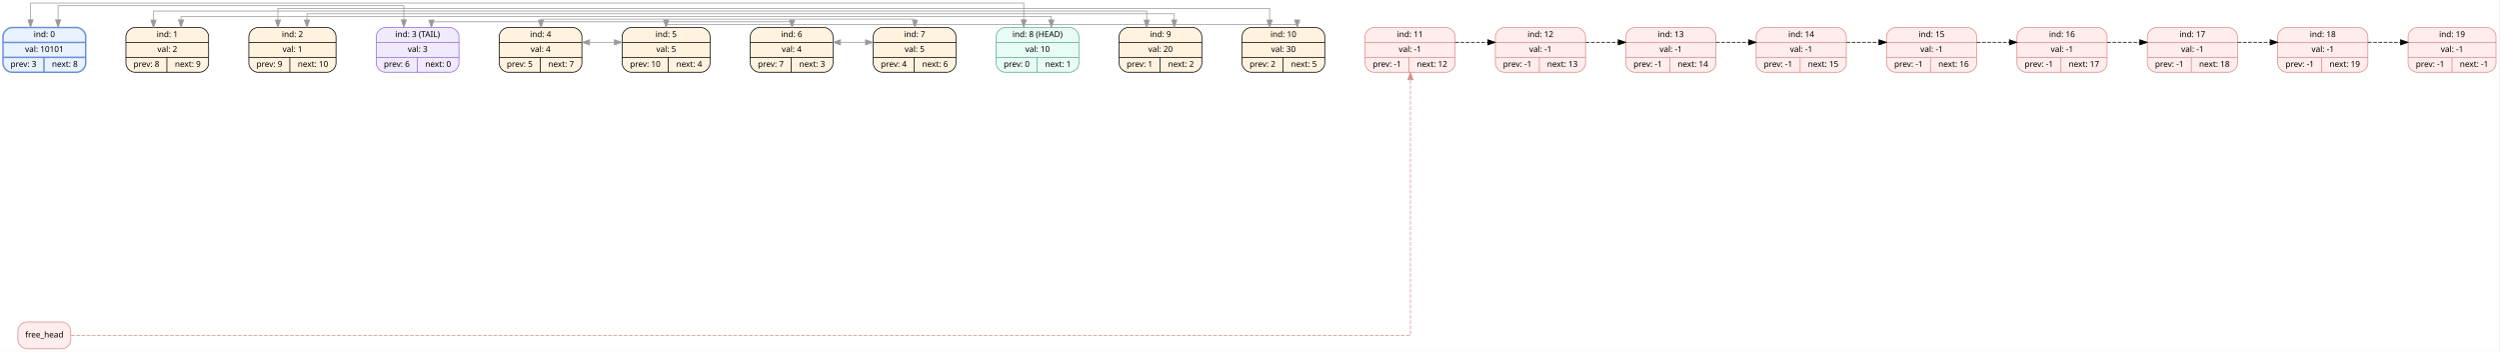
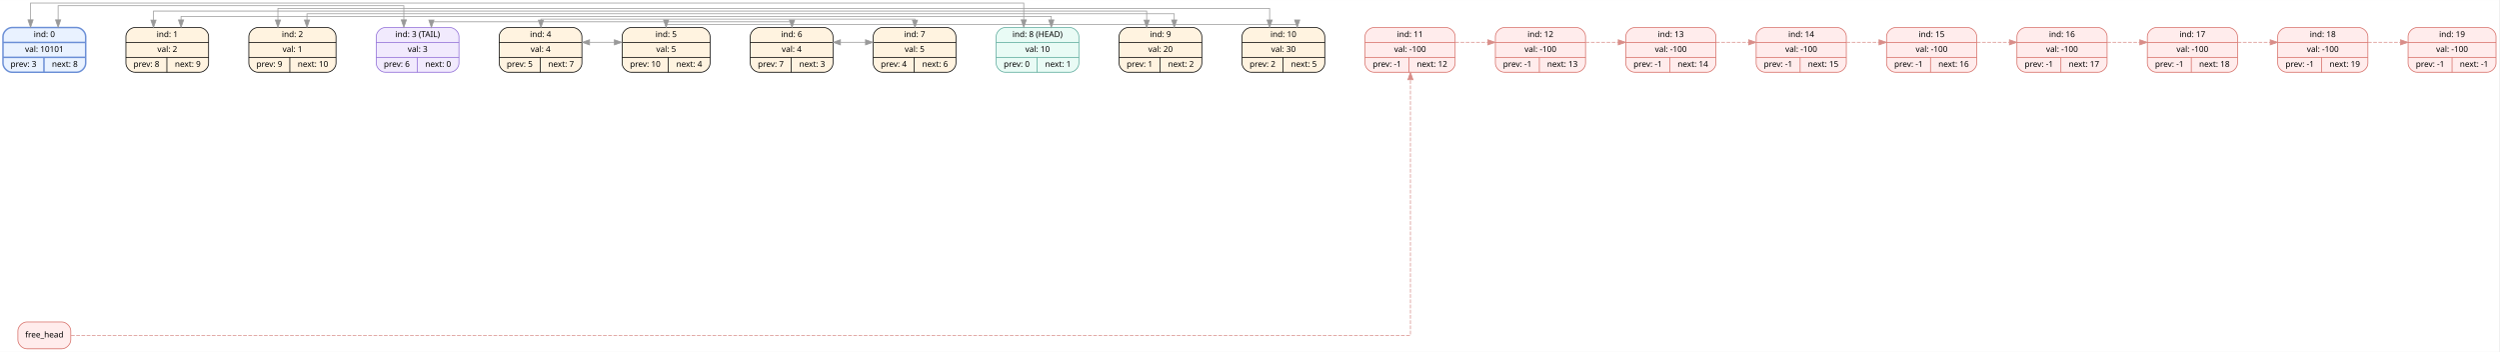
<svg xmlns="http://www.w3.org/2000/svg" width="3354pt" height="472pt" viewBox="0.00 0.00 3354.00 471.90">
  <g id="graph0" class="graph" transform="scale(1 1) rotate(0) translate(4 467.9)">
    <polygon fill="white" stroke="transparent" points="-4,4 -4,-467.9 3350,-467.9 3350,4 -4,4" />
    <g id="node1" class="node">
      <path fill="#e9f2ff" stroke="#6b8fd6" stroke-width="2" d="M12,-371C12,-371 99,-371 99,-371 105,-371 111,-377 111,-383 111,-383 111,-419 111,-419 111,-425 105,-431 99,-431 99,-431 12,-431 12,-431 6,-431 0,-425 0,-419 0,-419 0,-383 0,-383 0,-377 6,-371 12,-371" />
      <text text-anchor="middle" x="55.5" y="-418.2" font-family="Fira Mono" font-size="11.00">ind: 0</text>
      <polyline fill="none" stroke="#6b8fd6" stroke-width="2" points="0,-411 111,-411 " />
      <text text-anchor="middle" x="55.5" y="-398.2" font-family="Fira Mono" font-size="11.00">val: 10101</text>
      <polyline fill="none" stroke="#6b8fd6" stroke-width="2" points="0,-391 111,-391 " />
      <text text-anchor="middle" x="27.5" y="-378.2" font-family="Fira Mono" font-size="11.00">prev: 3</text>
      <polyline fill="none" stroke="#6b8fd6" stroke-width="2" points="55,-371 55,-391 " />
      <text text-anchor="middle" x="83" y="-378.2" font-family="Fira Mono" font-size="11.00">next: 8</text>
    </g>
    <g id="node2" class="node">
      <path fill="#fff3e0" stroke="#000000" d="M177,-371C177,-371 264,-371 264,-371 270,-371 276,-377 276,-383 276,-383 276,-419 276,-419 276,-425 270,-431 264,-431 264,-431 177,-431 177,-431 171,-431 165,-425 165,-419 165,-419 165,-383 165,-383 165,-377 171,-371 177,-371" />
      <text text-anchor="middle" x="220.5" y="-418.2" font-family="Fira Mono" font-size="11.00">ind: 1</text>
      <polyline fill="none" stroke="#000000" points="165,-411 276,-411 " />
      <text text-anchor="middle" x="220.5" y="-398.2" font-family="Fira Mono" font-size="11.00">val: 2</text>
      <polyline fill="none" stroke="#000000" points="165,-391 276,-391 " />
      <text text-anchor="middle" x="192.5" y="-378.2" font-family="Fira Mono" font-size="11.00">prev: 8</text>
      <polyline fill="none" stroke="#000000" points="220,-371 220,-391 " />
      <text text-anchor="middle" x="248" y="-378.2" font-family="Fira Mono" font-size="11.00">next: 9</text>
    </g>
    <g id="node9" class="node">
      <path fill="#e9fbf5" stroke="#5aa99b" d="M1345,-371C1345,-371 1432,-371 1432,-371 1438,-371 1444,-377 1444,-383 1444,-383 1444,-419 1444,-419 1444,-425 1438,-431 1432,-431 1432,-431 1345,-431 1345,-431 1339,-431 1333,-425 1333,-419 1333,-419 1333,-383 1333,-383 1333,-377 1339,-371 1345,-371" />
      <text text-anchor="middle" x="1388.5" y="-418.2" font-family="Fira Mono" font-size="11.00">ind: 8 (HEAD)</text>
      <polyline fill="none" stroke="#5aa99b" points="1333,-411 1444,-411 " />
      <text text-anchor="middle" x="1388.5" y="-398.2" font-family="Fira Mono" font-size="11.00">val: 10</text>
      <polyline fill="none" stroke="#5aa99b" points="1333,-391 1444,-391 " />
      <text text-anchor="middle" x="1360.5" y="-378.2" font-family="Fira Mono" font-size="11.00">prev: 0</text>
      <polyline fill="none" stroke="#5aa99b" points="1388,-371 1388,-391 " />
      <text text-anchor="middle" x="1416" y="-378.2" font-family="Fira Mono" font-size="11.00">next: 1</text>
    </g>
    <g id="edge28" class="edge">
      <path fill="none" stroke="#999999" d="M37,-441.34C37,-441.34 37,-463.9 37,-463.9 37,-463.9 1370,-463.9 1370,-463.9 1370,-463.9 1370,-441.34 1370,-441.34" />
      <polygon fill="#999999" stroke="#999999" points="40.5,-441.34 37,-431.34 33.5,-441.34 40.5,-441.34" />
      <polygon fill="#999999" stroke="#999999" points="1373.5,-441.34 1370,-431.34 1366.5,-441.34 1373.5,-441.34" />
    </g>
    <g id="node3" class="node">
      <path fill="#fff3e0" stroke="#000000" d="M342,-371C342,-371 435,-371 435,-371 441,-371 447,-377 447,-383 447,-383 447,-419 447,-419 447,-425 441,-431 435,-431 435,-431 342,-431 342,-431 336,-431 330,-425 330,-419 330,-419 330,-383 330,-383 330,-377 336,-371 342,-371" />
      <text text-anchor="middle" x="388.5" y="-418.2" font-family="Fira Mono" font-size="11.00">ind: 2</text>
      <polyline fill="none" stroke="#000000" points="330,-411 447,-411 " />
      <text text-anchor="middle" x="388.5" y="-398.2" font-family="Fira Mono" font-size="11.00">val: 1</text>
      <polyline fill="none" stroke="#000000" points="330,-391 447,-391 " />
      <text text-anchor="middle" x="357.5" y="-378.2" font-family="Fira Mono" font-size="11.00">prev: 9</text>
      <polyline fill="none" stroke="#000000" points="385,-371 385,-391 " />
      <text text-anchor="middle" x="416" y="-378.2" font-family="Fira Mono" font-size="11.00">next: 10</text>
    </g>
    <g id="node10" class="node">
      <path fill="#fff3e0" stroke="#000000" d="M1510,-371C1510,-371 1597,-371 1597,-371 1603,-371 1609,-377 1609,-383 1609,-383 1609,-419 1609,-419 1609,-425 1603,-431 1597,-431 1597,-431 1510,-431 1510,-431 1504,-431 1498,-425 1498,-419 1498,-419 1498,-383 1498,-383 1498,-377 1504,-371 1510,-371" />
      <text text-anchor="middle" x="1553.5" y="-418.2" font-family="Fira Mono" font-size="11.00">ind: 9</text>
      <polyline fill="none" stroke="#000000" points="1498,-411 1609,-411 " />
      <text text-anchor="middle" x="1553.5" y="-398.2" font-family="Fira Mono" font-size="11.00">val: 20</text>
      <polyline fill="none" stroke="#000000" points="1498,-391 1609,-391 " />
      <text text-anchor="middle" x="1525.5" y="-378.2" font-family="Fira Mono" font-size="11.00">prev: 1</text>
      <polyline fill="none" stroke="#000000" points="1553,-371 1553,-391 " />
      <text text-anchor="middle" x="1581" y="-378.2" font-family="Fira Mono" font-size="11.00">next: 2</text>
    </g>
    <g id="edge29" class="edge">
      <path fill="none" stroke="#999999" d="M202,-441C202,-441 202,-453.1 202,-453.1 202,-453.1 1535,-453.1 1535,-453.1 1535,-453.1 1535,-441 1535,-441" />
      <polygon fill="#999999" stroke="#999999" points="205.5,-441 202,-431 198.5,-441 205.5,-441" />
      <polygon fill="#999999" stroke="#999999" points="1538.5,-441 1535,-431 1531.5,-441 1538.5,-441" />
    </g>
    <g id="node4" class="node">
      <path fill="#f1eafd" stroke="#8e6bd6" d="M513,-371C513,-371 600,-371 600,-371 606,-371 612,-377 612,-383 612,-383 612,-419 612,-419 612,-425 606,-431 600,-431 600,-431 513,-431 513,-431 507,-431 501,-425 501,-419 501,-419 501,-383 501,-383 501,-377 507,-371 513,-371" />
      <text text-anchor="middle" x="556.5" y="-418.2" font-family="Fira Mono" font-size="11.00">ind: 3 (TAIL)</text>
      <polyline fill="none" stroke="#8e6bd6" points="501,-411 612,-411 " />
      <text text-anchor="middle" x="556.5" y="-398.2" font-family="Fira Mono" font-size="11.00">val: 3</text>
      <polyline fill="none" stroke="#8e6bd6" points="501,-391 612,-391 " />
      <text text-anchor="middle" x="528.5" y="-378.2" font-family="Fira Mono" font-size="11.00">prev: 6</text>
      <polyline fill="none" stroke="#8e6bd6" points="556,-371 556,-391 " />
      <text text-anchor="middle" x="584" y="-378.2" font-family="Fira Mono" font-size="11.00">next: 0</text>
    </g>
    <g id="node11" class="node">
      <path fill="#fff3e0" stroke="#000000" d="M1675,-371C1675,-371 1762,-371 1762,-371 1768,-371 1774,-377 1774,-383 1774,-383 1774,-419 1774,-419 1774,-425 1768,-431 1762,-431 1762,-431 1675,-431 1675,-431 1669,-431 1663,-425 1663,-419 1663,-419 1663,-383 1663,-383 1663,-377 1669,-371 1675,-371" />
      <text text-anchor="middle" x="1718.5" y="-418.2" font-family="Fira Mono" font-size="11.00">ind: 10</text>
      <polyline fill="none" stroke="#000000" points="1663,-411 1774,-411 " />
      <text text-anchor="middle" x="1718.5" y="-398.2" font-family="Fira Mono" font-size="11.00">val: 30</text>
      <polyline fill="none" stroke="#000000" points="1663,-391 1774,-391 " />
      <text text-anchor="middle" x="1690.5" y="-378.2" font-family="Fira Mono" font-size="11.00">prev: 2</text>
      <polyline fill="none" stroke="#000000" points="1718,-371 1718,-391 " />
      <text text-anchor="middle" x="1746" y="-378.2" font-family="Fira Mono" font-size="11.00">next: 5</text>
    </g>
    <g id="edge30" class="edge">
      <path fill="none" stroke="#999999" d="M369,-441.13C369,-441.13 369,-456.7 369,-456.7 369,-456.7 1700,-456.7 1700,-456.7 1700,-456.7 1700,-441.13 1700,-441.13" />
      <polygon fill="#999999" stroke="#999999" points="372.5,-441.13 369,-431.13 365.5,-441.13 372.5,-441.13" />
      <polygon fill="#999999" stroke="#999999" points="1703.5,-441.13 1700,-431.13 1696.5,-441.13 1703.5,-441.13" />
    </g>
    <g id="edge31" class="edge">
      <path fill="none" stroke="#999999" d="M538,-441.34C538,-441.34 538,-460.3 538,-460.3 538,-460.3 74,-460.3 74,-460.3 74,-460.3 74,-441.34 74,-441.34" />
      <polygon fill="#999999" stroke="#999999" points="541.5,-441.34 538,-431.34 534.5,-441.34 541.5,-441.34" />
      <polygon fill="#999999" stroke="#999999" points="77.5,-441.34 74,-431.34 70.5,-441.34 77.5,-441.34" />
    </g>
    <g id="node5" class="node">
      <path fill="#fff3e0" stroke="#000000" d="M678,-371C678,-371 765,-371 765,-371 771,-371 777,-377 777,-383 777,-383 777,-419 777,-419 777,-425 771,-431 765,-431 765,-431 678,-431 678,-431 672,-431 666,-425 666,-419 666,-419 666,-383 666,-383 666,-377 672,-371 678,-371" />
      <text text-anchor="middle" x="721.5" y="-418.2" font-family="Fira Mono" font-size="11.00">ind: 4</text>
      <polyline fill="none" stroke="#000000" points="666,-411 777,-411 " />
      <text text-anchor="middle" x="721.5" y="-398.2" font-family="Fira Mono" font-size="11.00">val: 4</text>
      <polyline fill="none" stroke="#000000" points="666,-391 777,-391 " />
      <text text-anchor="middle" x="693.5" y="-378.2" font-family="Fira Mono" font-size="11.00">prev: 5</text>
      <polyline fill="none" stroke="#000000" points="721,-371 721,-391 " />
      <text text-anchor="middle" x="749" y="-378.2" font-family="Fira Mono" font-size="11.00">next: 7</text>
    </g>
    <g id="node6" class="node">
      <path fill="#fff3e0" stroke="#000000" d="M843,-371C843,-371 937,-371 937,-371 943,-371 949,-377 949,-383 949,-383 949,-419 949,-419 949,-425 943,-431 937,-431 937,-431 843,-431 843,-431 837,-431 831,-425 831,-419 831,-419 831,-383 831,-383 831,-377 837,-371 843,-371" />
      <text text-anchor="middle" x="890" y="-418.2" font-family="Fira Mono" font-size="11.00">ind: 5</text>
      <polyline fill="none" stroke="#000000" points="831,-411 949,-411 " />
      <text text-anchor="middle" x="890" y="-398.2" font-family="Fira Mono" font-size="11.00">val: 5</text>
      <polyline fill="none" stroke="#000000" points="831,-391 949,-391 " />
      <text text-anchor="middle" x="862" y="-378.2" font-family="Fira Mono" font-size="11.00">prev: 10</text>
      <polyline fill="none" stroke="#000000" points="893,-371 893,-391 " />
      <text text-anchor="middle" x="921" y="-378.2" font-family="Fira Mono" font-size="11.00">next: 4</text>
    </g>
    <g id="node8" class="node">
      <path fill="#fff3e0" stroke="#000000" d="M1180,-371C1180,-371 1267,-371 1267,-371 1273,-371 1279,-377 1279,-383 1279,-383 1279,-419 1279,-419 1279,-425 1273,-431 1267,-431 1267,-431 1180,-431 1180,-431 1174,-431 1168,-425 1168,-419 1168,-419 1168,-383 1168,-383 1168,-377 1174,-371 1180,-371" />
      <text text-anchor="middle" x="1223.5" y="-418.2" font-family="Fira Mono" font-size="11.00">ind: 7</text>
      <polyline fill="none" stroke="#000000" points="1168,-411 1279,-411 " />
      <text text-anchor="middle" x="1223.5" y="-398.2" font-family="Fira Mono" font-size="11.00">val: 5</text>
      <polyline fill="none" stroke="#000000" points="1168,-391 1279,-391 " />
      <text text-anchor="middle" x="1195.5" y="-378.2" font-family="Fira Mono" font-size="11.00">prev: 4</text>
      <polyline fill="none" stroke="#000000" points="1223,-371 1223,-391 " />
      <text text-anchor="middle" x="1251" y="-378.2" font-family="Fira Mono" font-size="11.00">next: 6</text>
    </g>
    <g id="edge32" class="edge">
      <path fill="none" stroke="#999999" d="M722,-441.01C722,-441.01 722,-442.3 722,-442.3 722,-442.3 1224,-442.3 1224,-442.3 1224,-442.3 1224,-441.01 1224,-441.01" />
      <polygon fill="#999999" stroke="#999999" points="725.5,-441.01 722,-431.01 718.5,-441.01 725.5,-441.01" />
      <polygon fill="#999999" stroke="#999999" points="1227.5,-441.01 1224,-431.01 1220.5,-441.01 1227.5,-441.01" />
    </g>
    <g id="edge33" class="edge">
      <path fill="none" stroke="#999999" d="M820.59,-411.17C820.59,-411.17 787.27,-411.17 787.27,-411.17" />
      <polygon fill="#999999" stroke="#999999" points="787.27,-407.67 777.27,-411.17 787.27,-414.67 787.27,-407.67" />
      <polygon fill="#999999" stroke="#999999" points="820.59,-414.67 830.59,-411.17 820.59,-407.67 820.59,-414.67" />
    </g>
    <g id="node7" class="node">
      <path fill="#fff3e0" stroke="#000000" d="M1015,-371C1015,-371 1102,-371 1102,-371 1108,-371 1114,-377 1114,-383 1114,-383 1114,-419 1114,-419 1114,-425 1108,-431 1102,-431 1102,-431 1015,-431 1015,-431 1009,-431 1003,-425 1003,-419 1003,-419 1003,-383 1003,-383 1003,-377 1009,-371 1015,-371" />
      <text text-anchor="middle" x="1058.5" y="-418.2" font-family="Fira Mono" font-size="11.00">ind: 6</text>
      <polyline fill="none" stroke="#000000" points="1003,-411 1114,-411 " />
      <text text-anchor="middle" x="1058.5" y="-398.2" font-family="Fira Mono" font-size="11.00">val: 4</text>
      <polyline fill="none" stroke="#000000" points="1003,-391 1114,-391 " />
      <text text-anchor="middle" x="1030.5" y="-378.2" font-family="Fira Mono" font-size="11.00">prev: 7</text>
      <polyline fill="none" stroke="#000000" points="1058,-371 1058,-391 " />
      <text text-anchor="middle" x="1086" y="-378.2" font-family="Fira Mono" font-size="11.00">next: 3</text>
    </g>
    <g id="edge34" class="edge">
      <path fill="none" stroke="#999999" d="M1059,-437.94C1059,-437.94 1059,-438.7 1059,-438.7 1059,-438.7 575,-438.7 575,-438.7 575,-438.7 575,-437.94 575,-437.94" />
      <polygon fill="#999999" stroke="#999999" points="1062.5,-441.07 1059,-431.07 1055.5,-441.07 1062.5,-441.07" />
      <polygon fill="#999999" stroke="#999999" points="578.5,-441.07 575,-431.07 571.5,-441.07 578.5,-441.07" />
    </g>
    <g id="edge35" class="edge">
      <path fill="none" stroke="#999999" d="M1157.64,-411.17C1157.64,-411.17 1124.02,-411.17 1124.02,-411.17" />
      <polygon fill="#999999" stroke="#999999" points="1124.02,-407.67 1114.02,-411.17 1124.02,-414.67 1124.02,-407.67" />
      <polygon fill="#999999" stroke="#999999" points="1157.64,-414.67 1167.64,-411.17 1157.64,-407.67 1157.64,-414.67" />
    </g>
    <g id="edge36" class="edge">
      <path fill="none" stroke="#999999" d="M1407,-441.2C1407,-441.2 1407,-445.9 1407,-445.9 1407,-445.9 239,-445.9 239,-445.9 239,-445.9 239,-441.2 239,-441.2" />
      <polygon fill="#999999" stroke="#999999" points="1410.5,-441.2 1407,-431.2 1403.5,-441.2 1410.5,-441.2" />
      <polygon fill="#999999" stroke="#999999" points="242.5,-441.2 239,-431.2 235.5,-441.2 242.5,-441.2" />
    </g>
    <g id="edge37" class="edge">
      <path fill="none" stroke="#999999" d="M1572,-441.16C1572,-441.16 1572,-449.5 1572,-449.5 1572,-449.5 408,-449.5 408,-449.5 408,-449.5 408,-441.16 408,-441.16" />
      <polygon fill="#999999" stroke="#999999" points="1575.5,-441.16 1572,-431.16 1568.5,-441.16 1575.5,-441.16" />
      <polygon fill="#999999" stroke="#999999" points="411.5,-441.16 408,-431.16 404.5,-441.16 411.5,-441.16" />
    </g>
    <g id="edge38" class="edge">
      <path fill="none" stroke="#999999" d="M1737,-434.71C1737,-434.71 1737,-435.1 1737,-435.1 1737,-435.1 890,-435.1 890,-435.1 890,-435.1 890,-434.71 890,-434.71" />
      <polygon fill="#999999" stroke="#999999" points="1740.5,-441.19 1737,-431.19 1733.5,-441.19 1740.5,-441.19" />
      <polygon fill="#999999" stroke="#999999" points="893.5,-441.19 890,-431.19 886.5,-441.19 893.5,-441.19" />
    </g>
    <g id="node12" class="node">
-       <path fill="#ffecec" stroke="#d88d88" d="M1840,-371C1840,-371 1937,-371 1937,-371 1943,-371 1949,-377 1949,-383 1949,-383 1949,-419 1949,-419 1949,-425 1943,-431 1937,-431 1937,-431 1840,-431 1840,-431 1834,-431 1828,-425 1828,-419 1828,-419 1828,-383 1828,-383 1828,-377 1834,-371 1840,-371" />
+       <path fill="#ffecec" stroke="#d66d66" d="M1840,-371C1840,-371 1937,-371 1937,-371 1943,-371 1949,-377 1949,-383 1949,-383 1949,-419 1949,-419 1949,-425 1943,-431 1937,-431 1937,-431 1840,-431 1840,-431 1834,-431 1828,-425 1828,-419 1828,-419 1828,-383 1828,-383 1828,-377 1834,-371 1840,-371" />
      <text text-anchor="middle" x="1888.5" y="-418.2" font-family="Fira Mono" font-size="11.00">ind: 11</text>
-       <polyline fill="none" stroke="#d88d88" points="1828,-411 1949,-411 " />
-       <text text-anchor="middle" x="1888.5" y="-398.2" font-family="Fira Mono" font-size="11.00">val: -1</text>
-       <polyline fill="none" stroke="#d88d88" points="1828,-391 1949,-391 " />
+       <polyline fill="none" stroke="#d66d66" points="1828,-411 1949,-411 " />
+       <text text-anchor="middle" x="1888.5" y="-398.2" font-family="Fira Mono" font-size="11.00">val: -100</text>
+       <polyline fill="none" stroke="#d66d66" points="1828,-391 1949,-391 " />
      <text text-anchor="middle" x="1857.5" y="-378.2" font-family="Fira Mono" font-size="11.00">prev: -1</text>
-       <polyline fill="none" stroke="#d88d88" points="1887,-371 1887,-391 " />
+       <polyline fill="none" stroke="#d66d66" points="1887,-371 1887,-391 " />
      <text text-anchor="middle" x="1918" y="-378.2" font-family="Fira Mono" font-size="11.00">next: 12</text>
    </g>
    <g id="node13" class="node">
-       <path fill="#ffecec" stroke="#d88d88" d="M2015,-371C2015,-371 2112,-371 2112,-371 2118,-371 2124,-377 2124,-383 2124,-383 2124,-419 2124,-419 2124,-425 2118,-431 2112,-431 2112,-431 2015,-431 2015,-431 2009,-431 2003,-425 2003,-419 2003,-419 2003,-383 2003,-383 2003,-377 2009,-371 2015,-371" />
+       <path fill="#ffecec" stroke="#d66d66" d="M2015,-371C2015,-371 2112,-371 2112,-371 2118,-371 2124,-377 2124,-383 2124,-383 2124,-419 2124,-419 2124,-425 2118,-431 2112,-431 2112,-431 2015,-431 2015,-431 2009,-431 2003,-425 2003,-419 2003,-419 2003,-383 2003,-383 2003,-377 2009,-371 2015,-371" />
      <text text-anchor="middle" x="2063.5" y="-418.2" font-family="Fira Mono" font-size="11.00">ind: 12</text>
-       <polyline fill="none" stroke="#d88d88" points="2003,-411 2124,-411 " />
-       <text text-anchor="middle" x="2063.5" y="-398.2" font-family="Fira Mono" font-size="11.00">val: -1</text>
-       <polyline fill="none" stroke="#d88d88" points="2003,-391 2124,-391 " />
+       <polyline fill="none" stroke="#d66d66" points="2003,-411 2124,-411 " />
+       <text text-anchor="middle" x="2063.5" y="-398.2" font-family="Fira Mono" font-size="11.00">val: -100</text>
+       <polyline fill="none" stroke="#d66d66" points="2003,-391 2124,-391 " />
      <text text-anchor="middle" x="2032.5" y="-378.2" font-family="Fira Mono" font-size="11.00">prev: -1</text>
-       <polyline fill="none" stroke="#d88d88" points="2062,-371 2062,-391 " />
+       <polyline fill="none" stroke="#d66d66" points="2062,-371 2062,-391 " />
      <text text-anchor="middle" x="2093" y="-378.2" font-family="Fira Mono" font-size="11.00">next: 13</text>
    </g>
    <g id="edge20" class="edge">
-       <path fill="none" stroke="#000000" stroke-dasharray="5,2" d="M1949.22,-411.17C1949.22,-411.17 1992.89,-411.17 1992.89,-411.17" />
-       <polygon fill="#000000" stroke="#000000" points="1992.89,-414.67 2002.89,-411.17 1992.89,-407.67 1992.89,-414.67" />
+       <path fill="none" stroke="#d88d88" stroke-dasharray="5,2" d="M1949.22,-411.17C1949.22,-411.17 1992.89,-411.17 1992.89,-411.17" />
+       <polygon fill="#d88d88" stroke="#d88d88" points="1992.89,-414.67 2002.89,-411.17 1992.89,-407.67 1992.89,-414.67" />
    </g>
    <g id="node14" class="node">
-       <path fill="#ffecec" stroke="#d88d88" d="M2190,-371C2190,-371 2287,-371 2287,-371 2293,-371 2299,-377 2299,-383 2299,-383 2299,-419 2299,-419 2299,-425 2293,-431 2287,-431 2287,-431 2190,-431 2190,-431 2184,-431 2178,-425 2178,-419 2178,-419 2178,-383 2178,-383 2178,-377 2184,-371 2190,-371" />
+       <path fill="#ffecec" stroke="#d66d66" d="M2190,-371C2190,-371 2287,-371 2287,-371 2293,-371 2299,-377 2299,-383 2299,-383 2299,-419 2299,-419 2299,-425 2293,-431 2287,-431 2287,-431 2190,-431 2190,-431 2184,-431 2178,-425 2178,-419 2178,-419 2178,-383 2178,-383 2178,-377 2184,-371 2190,-371" />
      <text text-anchor="middle" x="2238.5" y="-418.2" font-family="Fira Mono" font-size="11.00">ind: 13</text>
-       <polyline fill="none" stroke="#d88d88" points="2178,-411 2299,-411 " />
-       <text text-anchor="middle" x="2238.5" y="-398.2" font-family="Fira Mono" font-size="11.00">val: -1</text>
-       <polyline fill="none" stroke="#d88d88" points="2178,-391 2299,-391 " />
+       <polyline fill="none" stroke="#d66d66" points="2178,-411 2299,-411 " />
+       <text text-anchor="middle" x="2238.5" y="-398.2" font-family="Fira Mono" font-size="11.00">val: -100</text>
+       <polyline fill="none" stroke="#d66d66" points="2178,-391 2299,-391 " />
      <text text-anchor="middle" x="2207.5" y="-378.2" font-family="Fira Mono" font-size="11.00">prev: -1</text>
-       <polyline fill="none" stroke="#d88d88" points="2237,-371 2237,-391 " />
+       <polyline fill="none" stroke="#d66d66" points="2237,-371 2237,-391 " />
      <text text-anchor="middle" x="2268" y="-378.2" font-family="Fira Mono" font-size="11.00">next: 14</text>
    </g>
    <g id="edge21" class="edge">
-       <path fill="none" stroke="#000000" stroke-dasharray="5,2" d="M2124.22,-411.17C2124.22,-411.17 2167.89,-411.17 2167.89,-411.17" />
-       <polygon fill="#000000" stroke="#000000" points="2167.89,-414.67 2177.89,-411.17 2167.89,-407.67 2167.89,-414.67" />
+       <path fill="none" stroke="#d88d88" stroke-dasharray="5,2" d="M2124.22,-411.17C2124.22,-411.17 2167.89,-411.17 2167.89,-411.17" />
+       <polygon fill="#d88d88" stroke="#d88d88" points="2167.89,-414.67 2177.89,-411.17 2167.89,-407.67 2167.89,-414.67" />
    </g>
    <g id="node15" class="node">
-       <path fill="#ffecec" stroke="#d88d88" d="M2365,-371C2365,-371 2462,-371 2462,-371 2468,-371 2474,-377 2474,-383 2474,-383 2474,-419 2474,-419 2474,-425 2468,-431 2462,-431 2462,-431 2365,-431 2365,-431 2359,-431 2353,-425 2353,-419 2353,-419 2353,-383 2353,-383 2353,-377 2359,-371 2365,-371" />
+       <path fill="#ffecec" stroke="#d66d66" d="M2365,-371C2365,-371 2462,-371 2462,-371 2468,-371 2474,-377 2474,-383 2474,-383 2474,-419 2474,-419 2474,-425 2468,-431 2462,-431 2462,-431 2365,-431 2365,-431 2359,-431 2353,-425 2353,-419 2353,-419 2353,-383 2353,-383 2353,-377 2359,-371 2365,-371" />
      <text text-anchor="middle" x="2413.5" y="-418.2" font-family="Fira Mono" font-size="11.00">ind: 14</text>
-       <polyline fill="none" stroke="#d88d88" points="2353,-411 2474,-411 " />
-       <text text-anchor="middle" x="2413.5" y="-398.2" font-family="Fira Mono" font-size="11.00">val: -1</text>
-       <polyline fill="none" stroke="#d88d88" points="2353,-391 2474,-391 " />
+       <polyline fill="none" stroke="#d66d66" points="2353,-411 2474,-411 " />
+       <text text-anchor="middle" x="2413.5" y="-398.2" font-family="Fira Mono" font-size="11.00">val: -100</text>
+       <polyline fill="none" stroke="#d66d66" points="2353,-391 2474,-391 " />
      <text text-anchor="middle" x="2382.5" y="-378.2" font-family="Fira Mono" font-size="11.00">prev: -1</text>
-       <polyline fill="none" stroke="#d88d88" points="2412,-371 2412,-391 " />
+       <polyline fill="none" stroke="#d66d66" points="2412,-371 2412,-391 " />
      <text text-anchor="middle" x="2443" y="-378.2" font-family="Fira Mono" font-size="11.00">next: 15</text>
    </g>
    <g id="edge22" class="edge">
-       <path fill="none" stroke="#000000" stroke-dasharray="5,2" d="M2299.22,-411.17C2299.22,-411.17 2342.89,-411.17 2342.89,-411.17" />
-       <polygon fill="#000000" stroke="#000000" points="2342.89,-414.67 2352.89,-411.17 2342.89,-407.67 2342.89,-414.67" />
+       <path fill="none" stroke="#d88d88" stroke-dasharray="5,2" d="M2299.22,-411.17C2299.22,-411.17 2342.89,-411.17 2342.89,-411.17" />
+       <polygon fill="#d88d88" stroke="#d88d88" points="2342.89,-414.67 2352.89,-411.17 2342.89,-407.67 2342.89,-414.67" />
    </g>
    <g id="node16" class="node">
-       <path fill="#ffecec" stroke="#d88d88" d="M2540,-371C2540,-371 2637,-371 2637,-371 2643,-371 2649,-377 2649,-383 2649,-383 2649,-419 2649,-419 2649,-425 2643,-431 2637,-431 2637,-431 2540,-431 2540,-431 2534,-431 2528,-425 2528,-419 2528,-419 2528,-383 2528,-383 2528,-377 2534,-371 2540,-371" />
+       <path fill="#ffecec" stroke="#d66d66" d="M2540,-371C2540,-371 2637,-371 2637,-371 2643,-371 2649,-377 2649,-383 2649,-383 2649,-419 2649,-419 2649,-425 2643,-431 2637,-431 2637,-431 2540,-431 2540,-431 2534,-431 2528,-425 2528,-419 2528,-419 2528,-383 2528,-383 2528,-377 2534,-371 2540,-371" />
      <text text-anchor="middle" x="2588.5" y="-418.2" font-family="Fira Mono" font-size="11.00">ind: 15</text>
-       <polyline fill="none" stroke="#d88d88" points="2528,-411 2649,-411 " />
-       <text text-anchor="middle" x="2588.5" y="-398.2" font-family="Fira Mono" font-size="11.00">val: -1</text>
-       <polyline fill="none" stroke="#d88d88" points="2528,-391 2649,-391 " />
+       <polyline fill="none" stroke="#d66d66" points="2528,-411 2649,-411 " />
+       <text text-anchor="middle" x="2588.5" y="-398.2" font-family="Fira Mono" font-size="11.00">val: -100</text>
+       <polyline fill="none" stroke="#d66d66" points="2528,-391 2649,-391 " />
      <text text-anchor="middle" x="2557.5" y="-378.2" font-family="Fira Mono" font-size="11.00">prev: -1</text>
-       <polyline fill="none" stroke="#d88d88" points="2587,-371 2587,-391 " />
+       <polyline fill="none" stroke="#d66d66" points="2587,-371 2587,-391 " />
      <text text-anchor="middle" x="2618" y="-378.2" font-family="Fira Mono" font-size="11.00">next: 16</text>
    </g>
    <g id="edge23" class="edge">
-       <path fill="none" stroke="#000000" stroke-dasharray="5,2" d="M2474.22,-411.17C2474.22,-411.17 2517.89,-411.17 2517.89,-411.17" />
-       <polygon fill="#000000" stroke="#000000" points="2517.89,-414.67 2527.89,-411.17 2517.89,-407.67 2517.89,-414.67" />
+       <path fill="none" stroke="#d88d88" stroke-dasharray="5,2" d="M2474.22,-411.17C2474.22,-411.17 2517.89,-411.17 2517.89,-411.17" />
+       <polygon fill="#d88d88" stroke="#d88d88" points="2517.89,-414.67 2527.89,-411.17 2517.89,-407.67 2517.89,-414.67" />
    </g>
    <g id="node17" class="node">
-       <path fill="#ffecec" stroke="#d88d88" d="M2715,-371C2715,-371 2812,-371 2812,-371 2818,-371 2824,-377 2824,-383 2824,-383 2824,-419 2824,-419 2824,-425 2818,-431 2812,-431 2812,-431 2715,-431 2715,-431 2709,-431 2703,-425 2703,-419 2703,-419 2703,-383 2703,-383 2703,-377 2709,-371 2715,-371" />
+       <path fill="#ffecec" stroke="#d66d66" d="M2715,-371C2715,-371 2812,-371 2812,-371 2818,-371 2824,-377 2824,-383 2824,-383 2824,-419 2824,-419 2824,-425 2818,-431 2812,-431 2812,-431 2715,-431 2715,-431 2709,-431 2703,-425 2703,-419 2703,-419 2703,-383 2703,-383 2703,-377 2709,-371 2715,-371" />
      <text text-anchor="middle" x="2763.5" y="-418.2" font-family="Fira Mono" font-size="11.00">ind: 16</text>
-       <polyline fill="none" stroke="#d88d88" points="2703,-411 2824,-411 " />
-       <text text-anchor="middle" x="2763.5" y="-398.2" font-family="Fira Mono" font-size="11.00">val: -1</text>
-       <polyline fill="none" stroke="#d88d88" points="2703,-391 2824,-391 " />
+       <polyline fill="none" stroke="#d66d66" points="2703,-411 2824,-411 " />
+       <text text-anchor="middle" x="2763.5" y="-398.2" font-family="Fira Mono" font-size="11.00">val: -100</text>
+       <polyline fill="none" stroke="#d66d66" points="2703,-391 2824,-391 " />
      <text text-anchor="middle" x="2732.5" y="-378.2" font-family="Fira Mono" font-size="11.00">prev: -1</text>
-       <polyline fill="none" stroke="#d88d88" points="2762,-371 2762,-391 " />
+       <polyline fill="none" stroke="#d66d66" points="2762,-371 2762,-391 " />
      <text text-anchor="middle" x="2793" y="-378.2" font-family="Fira Mono" font-size="11.00">next: 17</text>
    </g>
    <g id="edge24" class="edge">
-       <path fill="none" stroke="#000000" stroke-dasharray="5,2" d="M2649.22,-411.17C2649.22,-411.17 2692.89,-411.17 2692.89,-411.17" />
-       <polygon fill="#000000" stroke="#000000" points="2692.89,-414.67 2702.89,-411.17 2692.89,-407.67 2692.89,-414.67" />
+       <path fill="none" stroke="#d88d88" stroke-dasharray="5,2" d="M2649.22,-411.17C2649.22,-411.17 2692.89,-411.17 2692.89,-411.17" />
+       <polygon fill="#d88d88" stroke="#d88d88" points="2692.89,-414.67 2702.89,-411.17 2692.89,-407.67 2692.89,-414.67" />
    </g>
    <g id="node18" class="node">
-       <path fill="#ffecec" stroke="#d88d88" d="M2890,-371C2890,-371 2987,-371 2987,-371 2993,-371 2999,-377 2999,-383 2999,-383 2999,-419 2999,-419 2999,-425 2993,-431 2987,-431 2987,-431 2890,-431 2890,-431 2884,-431 2878,-425 2878,-419 2878,-419 2878,-383 2878,-383 2878,-377 2884,-371 2890,-371" />
+       <path fill="#ffecec" stroke="#d66d66" d="M2890,-371C2890,-371 2987,-371 2987,-371 2993,-371 2999,-377 2999,-383 2999,-383 2999,-419 2999,-419 2999,-425 2993,-431 2987,-431 2987,-431 2890,-431 2890,-431 2884,-431 2878,-425 2878,-419 2878,-419 2878,-383 2878,-383 2878,-377 2884,-371 2890,-371" />
      <text text-anchor="middle" x="2938.5" y="-418.2" font-family="Fira Mono" font-size="11.00">ind: 17</text>
-       <polyline fill="none" stroke="#d88d88" points="2878,-411 2999,-411 " />
-       <text text-anchor="middle" x="2938.5" y="-398.2" font-family="Fira Mono" font-size="11.00">val: -1</text>
-       <polyline fill="none" stroke="#d88d88" points="2878,-391 2999,-391 " />
+       <polyline fill="none" stroke="#d66d66" points="2878,-411 2999,-411 " />
+       <text text-anchor="middle" x="2938.5" y="-398.2" font-family="Fira Mono" font-size="11.00">val: -100</text>
+       <polyline fill="none" stroke="#d66d66" points="2878,-391 2999,-391 " />
      <text text-anchor="middle" x="2907.5" y="-378.2" font-family="Fira Mono" font-size="11.00">prev: -1</text>
-       <polyline fill="none" stroke="#d88d88" points="2937,-371 2937,-391 " />
+       <polyline fill="none" stroke="#d66d66" points="2937,-371 2937,-391 " />
      <text text-anchor="middle" x="2968" y="-378.2" font-family="Fira Mono" font-size="11.00">next: 18</text>
    </g>
    <g id="edge25" class="edge">
-       <path fill="none" stroke="#000000" stroke-dasharray="5,2" d="M2824.22,-411.17C2824.22,-411.17 2867.89,-411.17 2867.89,-411.17" />
-       <polygon fill="#000000" stroke="#000000" points="2867.89,-414.67 2877.89,-411.17 2867.89,-407.67 2867.89,-414.67" />
+       <path fill="none" stroke="#d88d88" stroke-dasharray="5,2" d="M2824.22,-411.17C2824.22,-411.17 2867.89,-411.17 2867.89,-411.17" />
+       <polygon fill="#d88d88" stroke="#d88d88" points="2867.89,-414.67 2877.89,-411.17 2867.89,-407.67 2867.89,-414.67" />
    </g>
    <g id="node19" class="node">
-       <path fill="#ffecec" stroke="#d88d88" d="M3065,-371C3065,-371 3162,-371 3162,-371 3168,-371 3174,-377 3174,-383 3174,-383 3174,-419 3174,-419 3174,-425 3168,-431 3162,-431 3162,-431 3065,-431 3065,-431 3059,-431 3053,-425 3053,-419 3053,-419 3053,-383 3053,-383 3053,-377 3059,-371 3065,-371" />
+       <path fill="#ffecec" stroke="#d66d66" d="M3065,-371C3065,-371 3162,-371 3162,-371 3168,-371 3174,-377 3174,-383 3174,-383 3174,-419 3174,-419 3174,-425 3168,-431 3162,-431 3162,-431 3065,-431 3065,-431 3059,-431 3053,-425 3053,-419 3053,-419 3053,-383 3053,-383 3053,-377 3059,-371 3065,-371" />
      <text text-anchor="middle" x="3113.5" y="-418.2" font-family="Fira Mono" font-size="11.00">ind: 18</text>
-       <polyline fill="none" stroke="#d88d88" points="3053,-411 3174,-411 " />
-       <text text-anchor="middle" x="3113.5" y="-398.2" font-family="Fira Mono" font-size="11.00">val: -1</text>
-       <polyline fill="none" stroke="#d88d88" points="3053,-391 3174,-391 " />
+       <polyline fill="none" stroke="#d66d66" points="3053,-411 3174,-411 " />
+       <text text-anchor="middle" x="3113.5" y="-398.2" font-family="Fira Mono" font-size="11.00">val: -100</text>
+       <polyline fill="none" stroke="#d66d66" points="3053,-391 3174,-391 " />
      <text text-anchor="middle" x="3082.5" y="-378.2" font-family="Fira Mono" font-size="11.00">prev: -1</text>
-       <polyline fill="none" stroke="#d88d88" points="3112,-371 3112,-391 " />
+       <polyline fill="none" stroke="#d66d66" points="3112,-371 3112,-391 " />
      <text text-anchor="middle" x="3143" y="-378.2" font-family="Fira Mono" font-size="11.00">next: 19</text>
    </g>
    <g id="edge26" class="edge">
-       <path fill="none" stroke="#000000" stroke-dasharray="5,2" d="M2999.22,-411.17C2999.22,-411.17 3042.89,-411.17 3042.89,-411.17" />
-       <polygon fill="#000000" stroke="#000000" points="3042.89,-414.67 3052.89,-411.17 3042.89,-407.67 3042.89,-414.67" />
+       <path fill="none" stroke="#d88d88" stroke-dasharray="5,2" d="M2999.22,-411.17C2999.22,-411.17 3042.89,-411.17 3042.89,-411.17" />
+       <polygon fill="#d88d88" stroke="#d88d88" points="3042.89,-414.67 3052.89,-411.17 3042.89,-407.67 3042.89,-414.67" />
    </g>
    <g id="node20" class="node">
-       <path fill="#ffecec" stroke="#d88d88" d="M3240,-371C3240,-371 3334,-371 3334,-371 3340,-371 3346,-377 3346,-383 3346,-383 3346,-419 3346,-419 3346,-425 3340,-431 3334,-431 3334,-431 3240,-431 3240,-431 3234,-431 3228,-425 3228,-419 3228,-419 3228,-383 3228,-383 3228,-377 3234,-371 3240,-371" />
+       <path fill="#ffecec" stroke="#d66d66" d="M3240,-371C3240,-371 3334,-371 3334,-371 3340,-371 3346,-377 3346,-383 3346,-383 3346,-419 3346,-419 3346,-425 3340,-431 3334,-431 3334,-431 3240,-431 3240,-431 3234,-431 3228,-425 3228,-419 3228,-419 3228,-383 3228,-383 3228,-377 3234,-371 3240,-371" />
      <text text-anchor="middle" x="3287" y="-418.2" font-family="Fira Mono" font-size="11.00">ind: 19</text>
-       <polyline fill="none" stroke="#d88d88" points="3228,-411 3346,-411 " />
-       <text text-anchor="middle" x="3287" y="-398.2" font-family="Fira Mono" font-size="11.00">val: -1</text>
-       <polyline fill="none" stroke="#d88d88" points="3228,-391 3346,-391 " />
+       <polyline fill="none" stroke="#d66d66" points="3228,-411 3346,-411 " />
+       <text text-anchor="middle" x="3287" y="-398.2" font-family="Fira Mono" font-size="11.00">val: -100</text>
+       <polyline fill="none" stroke="#d66d66" points="3228,-391 3346,-391 " />
      <text text-anchor="middle" x="3257.5" y="-378.2" font-family="Fira Mono" font-size="11.00">prev: -1</text>
-       <polyline fill="none" stroke="#d88d88" points="3287,-371 3287,-391 " />
+       <polyline fill="none" stroke="#d66d66" points="3287,-371 3287,-391 " />
      <text text-anchor="middle" x="3316.5" y="-378.2" font-family="Fira Mono" font-size="11.00">next: -1</text>
    </g>
    <g id="edge27" class="edge">
-       <path fill="none" stroke="#000000" stroke-dasharray="5,2" d="M3174.18,-411.17C3174.18,-411.17 3217.81,-411.17 3217.81,-411.17" />
-       <polygon fill="#000000" stroke="#000000" points="3217.81,-414.67 3227.81,-411.17 3217.81,-407.67 3217.81,-414.67" />
+       <path fill="none" stroke="#d88d88" stroke-dasharray="5,2" d="M3174.18,-411.17C3174.18,-411.17 3217.81,-411.17 3217.81,-411.17" />
+       <polygon fill="#d88d88" stroke="#d88d88" points="3217.81,-414.67 3227.81,-411.17 3217.81,-407.67 3217.81,-414.67" />
    </g>
    <g id="node21" class="node">
-       <path fill="#ffecec" stroke="#d88d88" d="M79,-36C79,-36 32,-36 32,-36 26,-36 20,-30 20,-24 20,-24 20,-12 20,-12 20,-6 26,0 32,0 32,0 79,0 79,0 85,0 91,-6 91,-12 91,-12 91,-24 91,-24 91,-30 85,-36 79,-36" />
+       <path fill="#ffecec" stroke="#d66d66" d="M79,-36C79,-36 32,-36 32,-36 26,-36 20,-30 20,-24 20,-24 20,-12 20,-12 20,-6 26,0 32,0 32,0 79,0 79,0 85,0 91,-6 91,-12 91,-12 91,-24 91,-24 91,-30 85,-36 79,-36" />
      <text text-anchor="middle" x="55.5" y="-15.2" font-family="Fira Mono" font-size="11.00">free_head</text>
    </g>
    <g id="edge39" class="edge">
      <path fill="none" stroke="#d88d88" stroke-dasharray="5,2" d="M91.3,-18C347.26,-18 1889,-18 1889,-18 1889,-18 1889,-360.95 1889,-360.95" />
      <polygon fill="#d88d88" stroke="#d88d88" points="1885.5,-360.95 1889,-370.95 1892.5,-360.95 1885.5,-360.95" />
    </g>
  </g>
</svg>
